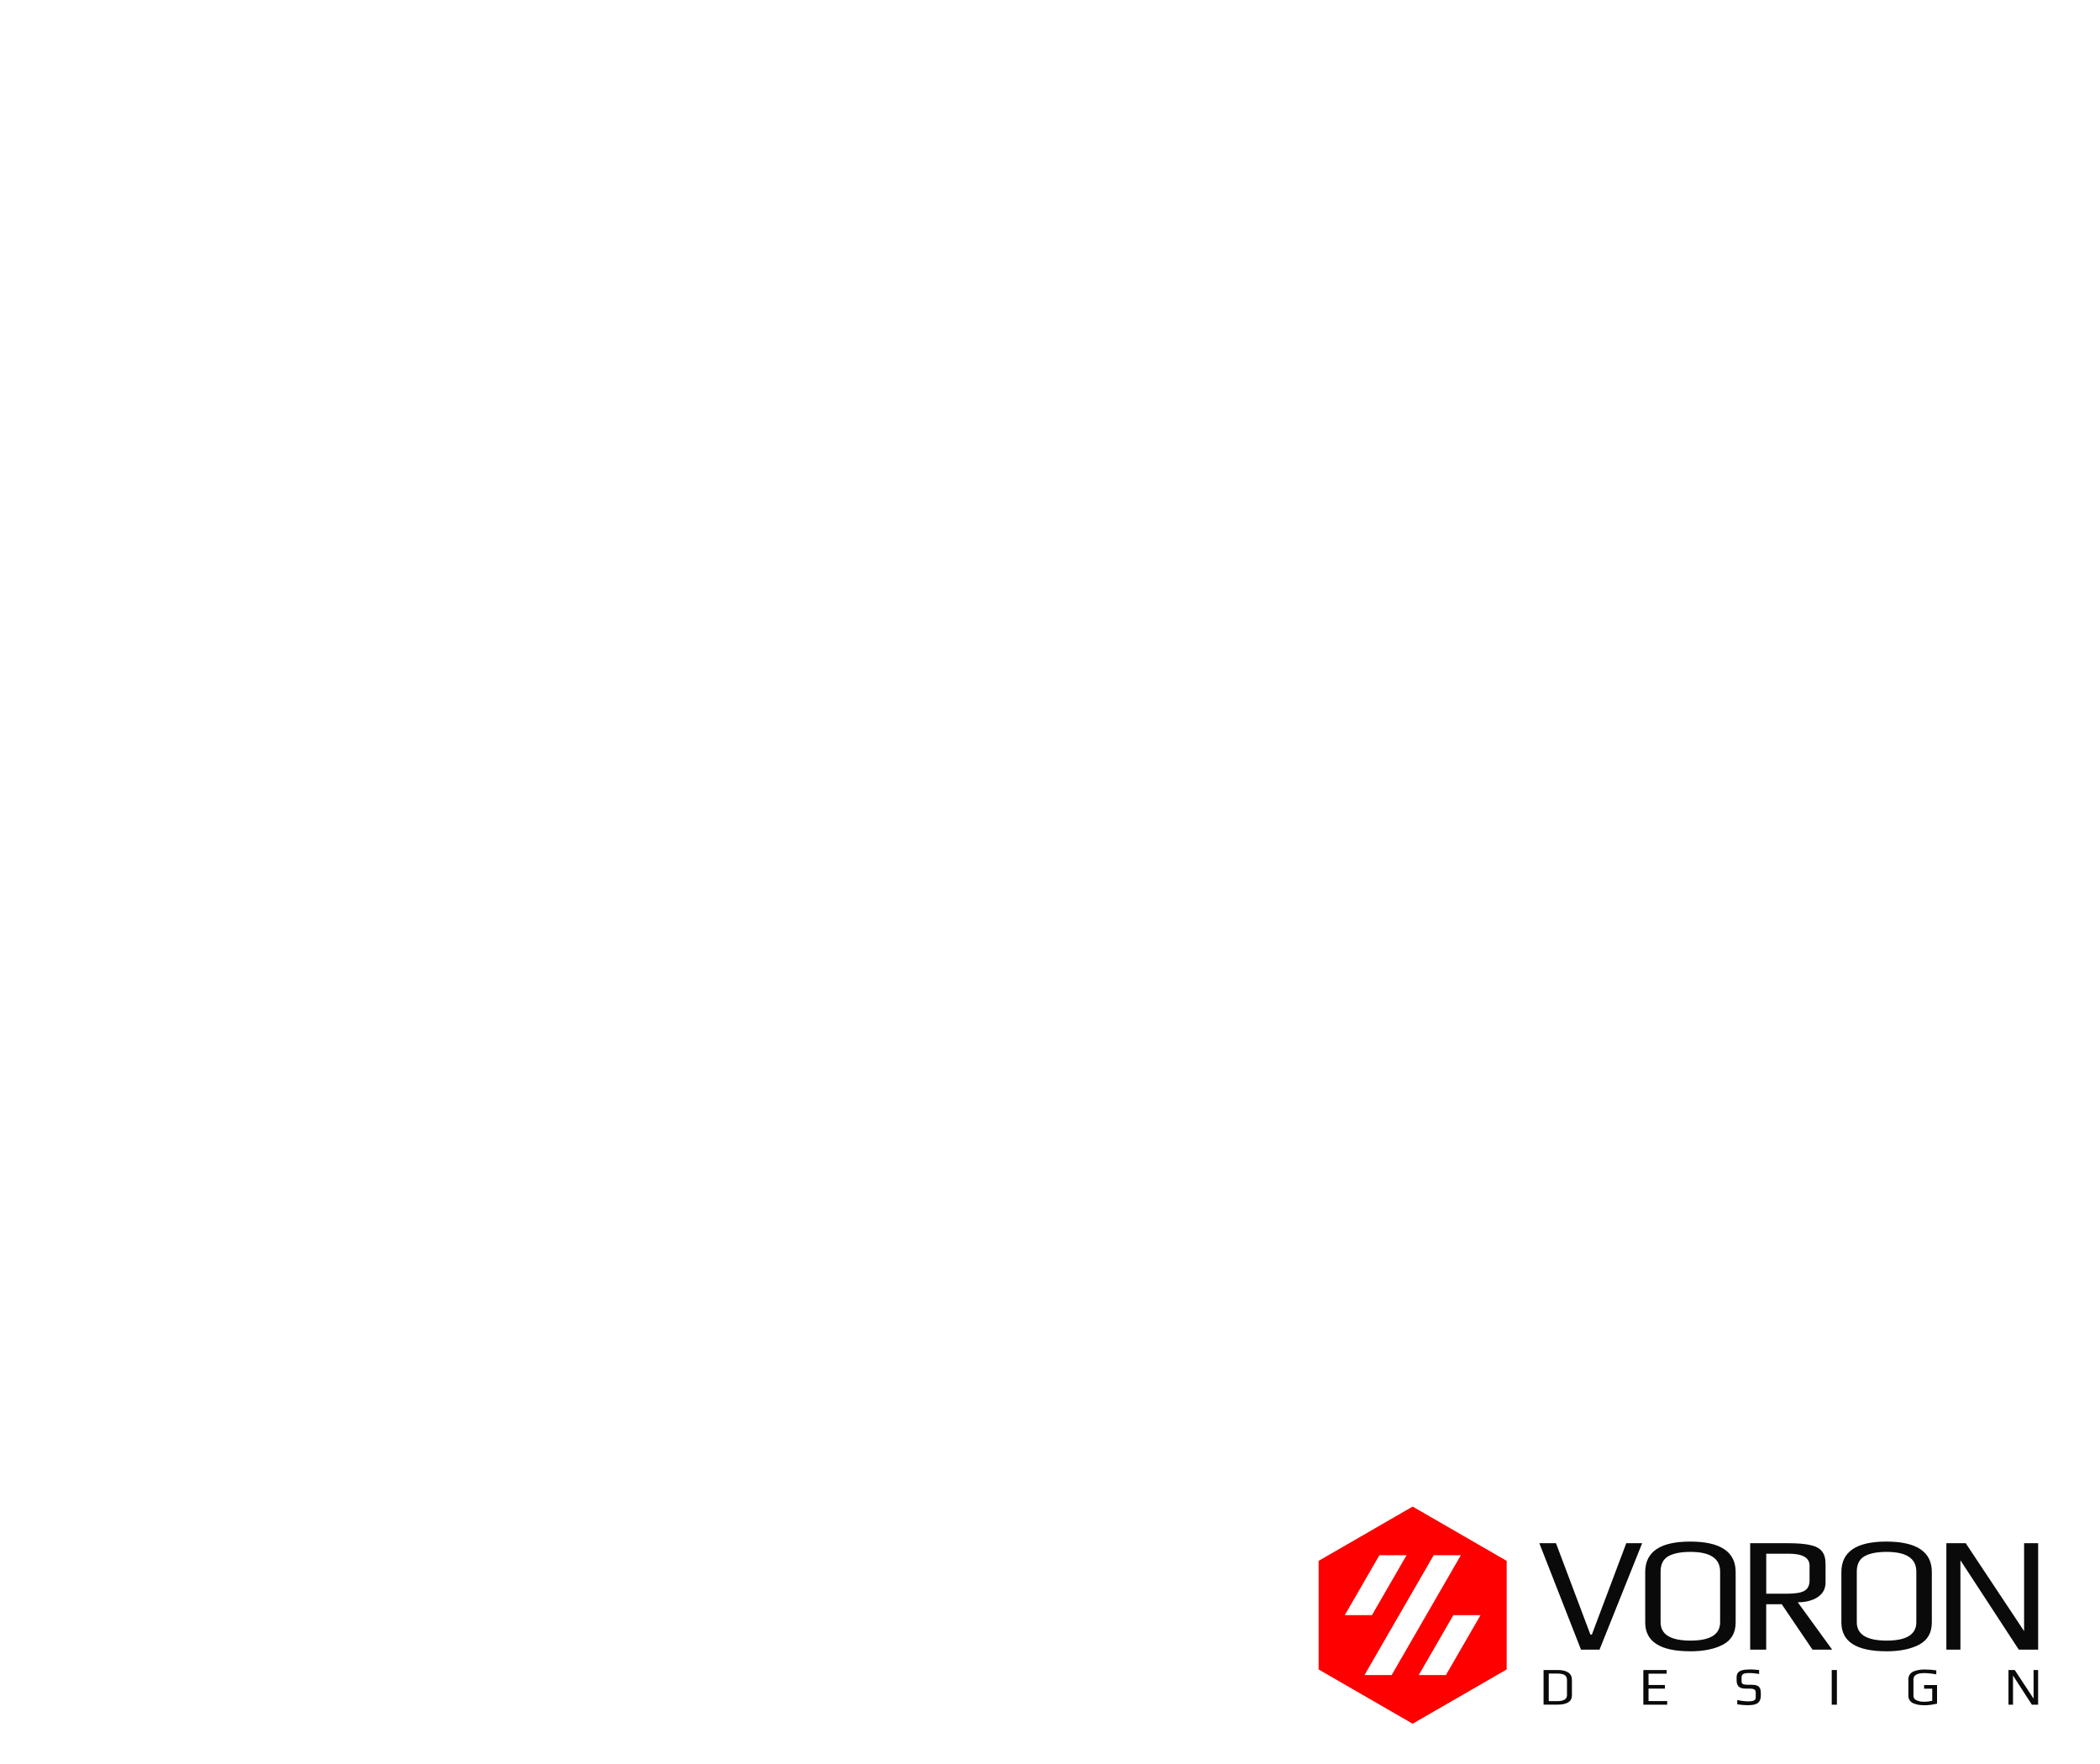
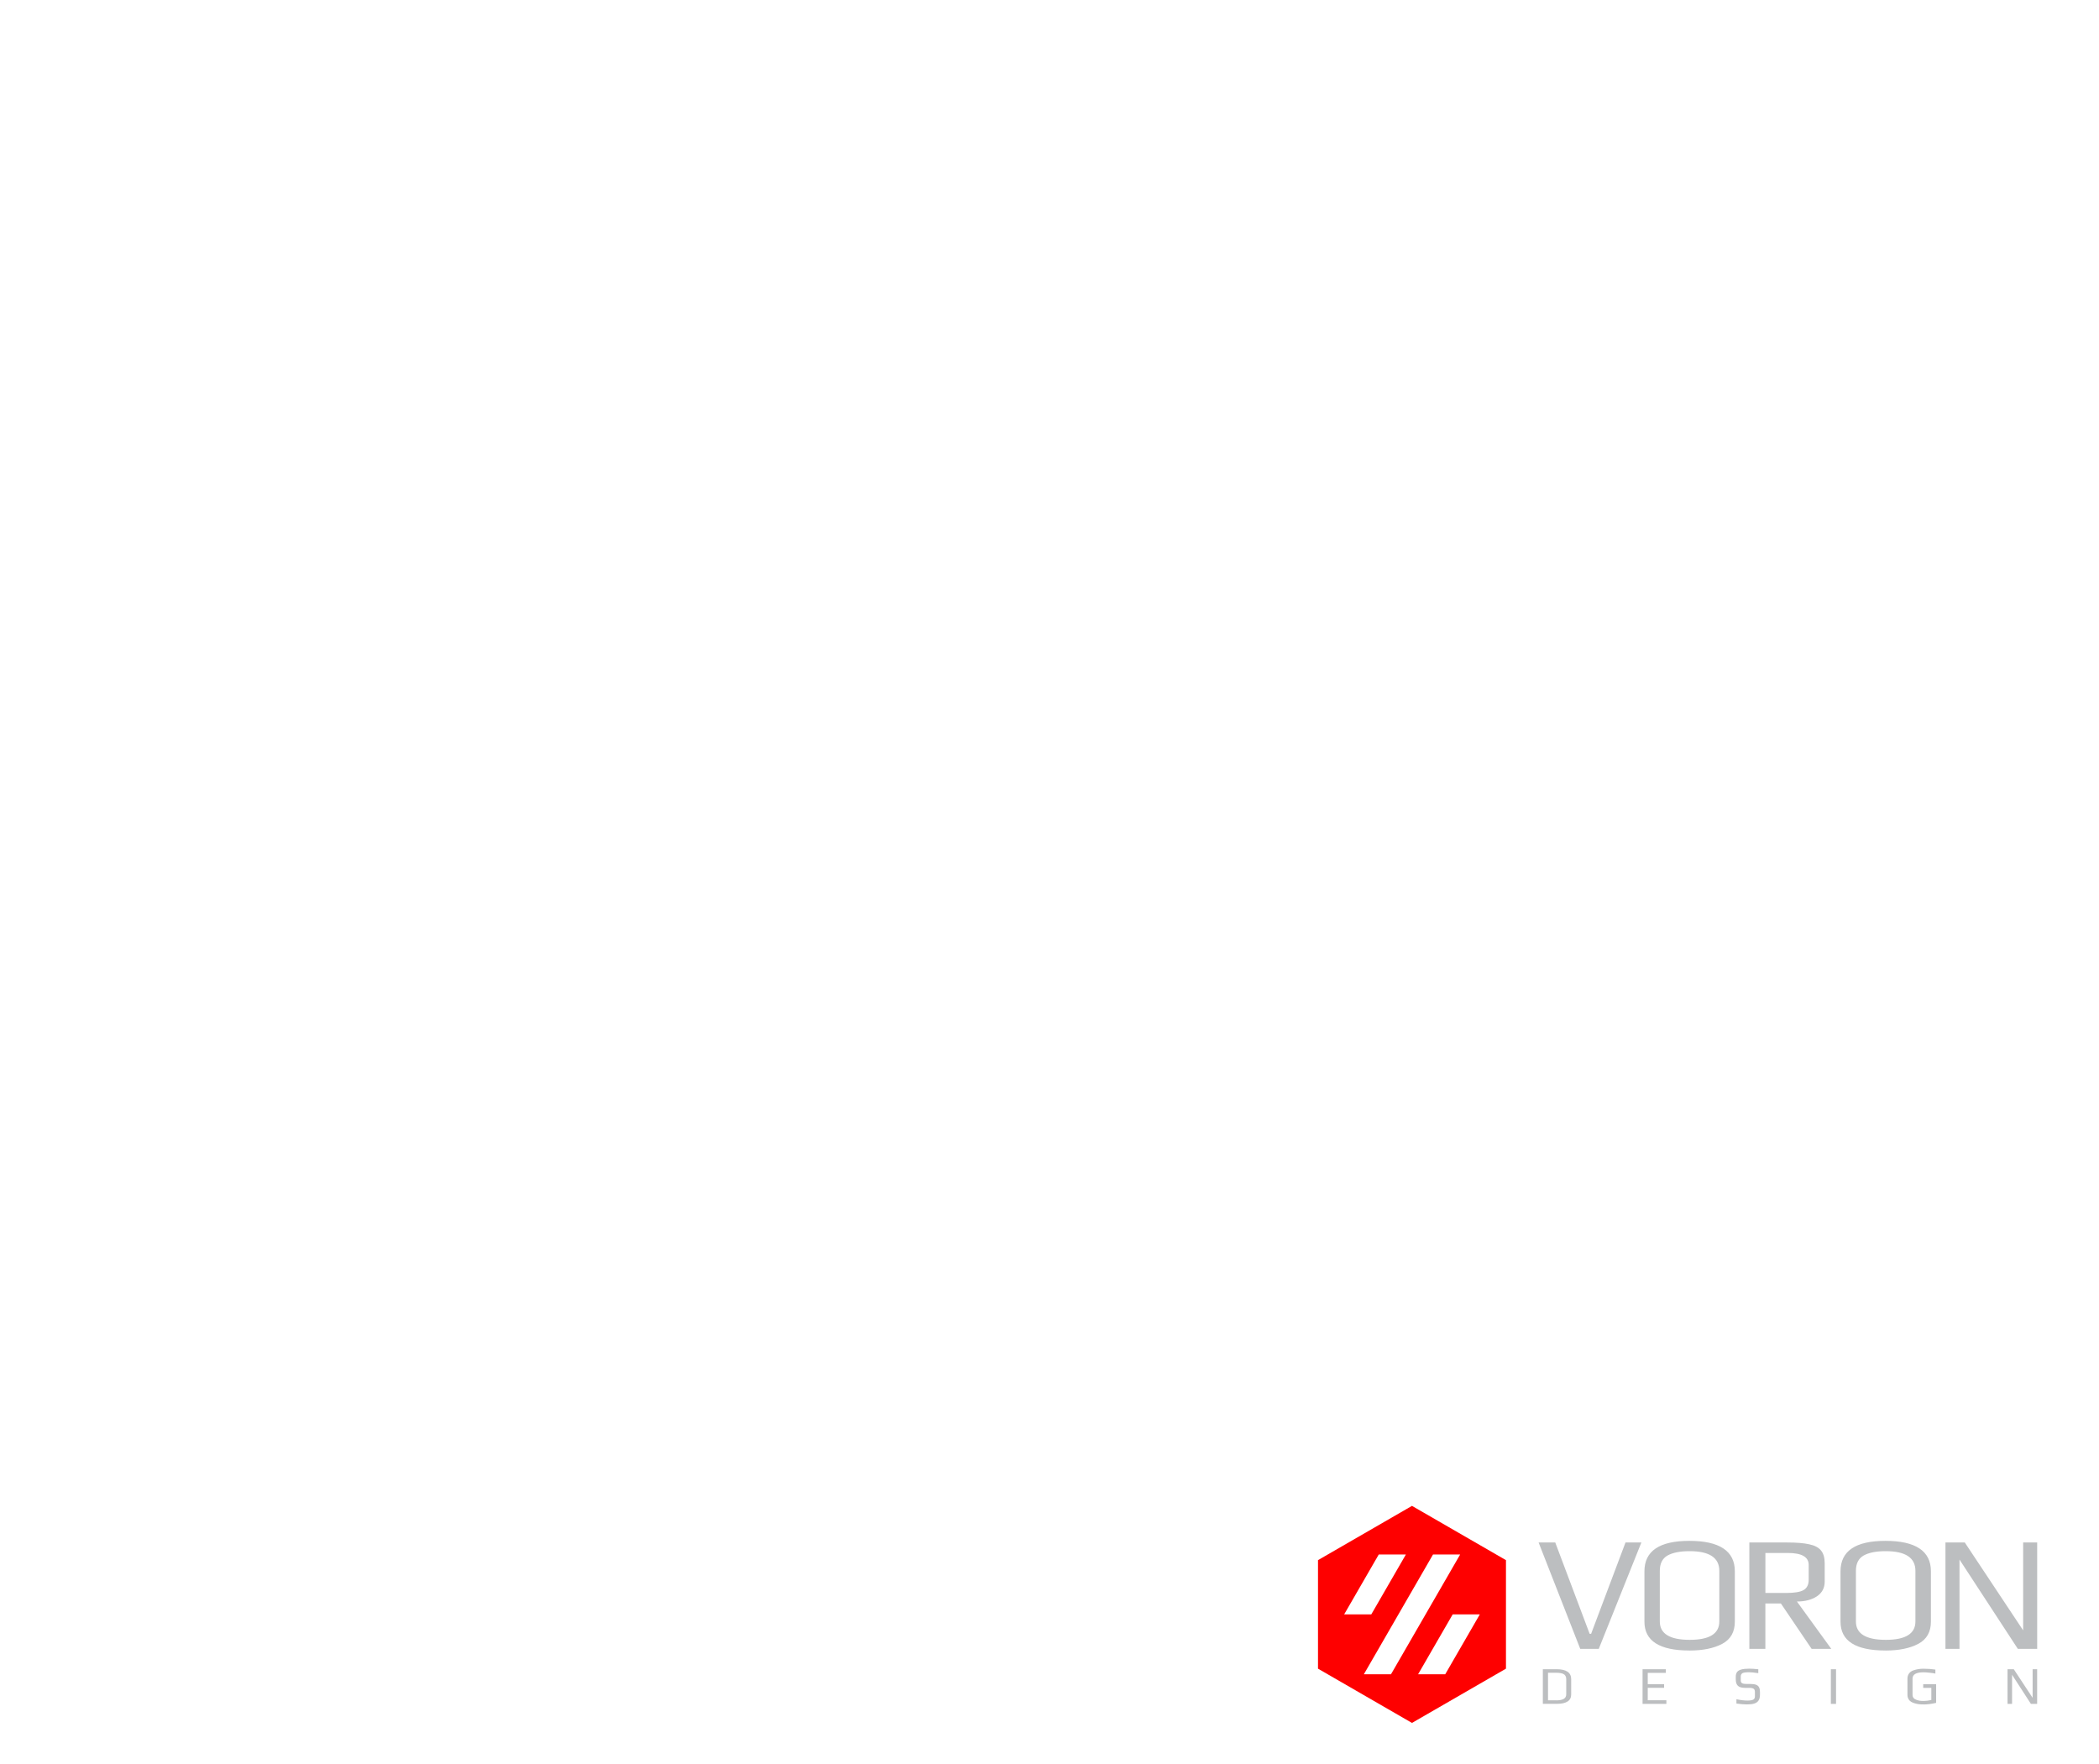
- <svg xmlns="http://www.w3.org/2000/svg" id="a" width="250mm" height="210mm" viewBox="0 0 708.66 595.28">
+ <svg xmlns="http://www.w3.org/2000/svg" id="a" viewBox="0 0 708.66 595.28">
  <path id="b" d="M476.71,508.41l-31.73,18.32v36.64l31.73,18.32,31.73-18.32v-36.64l-31.73-18.32ZM465.49,524.83h9.16l-11.68,20.22h-9.16l11.68-20.22ZM483.81,524.83h9.16l-23.35,40.44h-9.16l23.35-40.44ZM490.45,545.05h9.16l-11.68,20.22h-9.16l11.68-20.22Z" style="fill:#fe0000;" />
-   <path d="M519.44,520.77h5.64l11.61,30.83h.5l11.61-30.83h5.36l-14.39,35.92h-6.25l-14.06-35.92ZM570.37,557.24c-10.12,0-15.18-3.25-15.18-9.74v-16.99c0-6.86,5.06-10.29,15.18-10.29s15.34,3.41,15.34,10.24v17.05c0,3.47-1.41,5.96-4.24,7.47s-6.53,2.27-11.1,2.27h0ZM570.48,553.64c6.66,0,9.99-2.07,9.99-6.2v-17.1c0-4.43-3.35-6.64-10.04-6.64-3.24,0-5.73.5-7.48,1.49-1.71,1-2.57,2.71-2.57,5.15v17.1c0,4.13,3.37,6.2,10.1,6.2h0ZM590.61,520.77h12.72c3.2,0,5.69.2,7.48.61,1.82.37,3.14,1.05,3.96,2.05.86,1,1.28,2.45,1.28,4.37v6.2c0,2.14-.89,3.8-2.68,4.98-1.75,1.14-3.98,1.72-6.7,1.72l11.61,15.99h-6.64l-10.38-15.33h-5.24v15.33h-5.41v-35.92ZM603.11,537.81c2.68,0,4.59-.31,5.75-.94,1.19-.66,1.79-1.84,1.79-3.54v-4.98c0-2.69-2.34-4.04-7.03-4.04h-7.59v13.5h7.09ZM636.57,557.24c-10.12,0-15.18-3.25-15.18-9.74v-16.99c0-6.86,5.06-10.29,15.18-10.29s15.34,3.41,15.34,10.24v17.05c0,3.47-1.41,5.96-4.24,7.47s-6.53,2.27-11.1,2.27h0ZM636.69,553.64c6.66,0,9.99-2.07,9.99-6.2v-17.1c0-4.43-3.35-6.64-10.04-6.64-3.24,0-5.73.5-7.48,1.49-1.71,1-2.57,2.71-2.57,5.15v17.1c0,4.13,3.37,6.2,10.1,6.2h0ZM656.82,520.77h6.53l19.7,29.67v-29.67h4.74v35.92h-6.53l-19.7-30.16v30.16h-4.74v-35.92ZM520.89,563.56h4.65c3.28,0,4.92,1.12,4.92,3.35v5.17c0,2.12-1.63,3.17-4.9,3.17h-4.67v-11.7ZM525.44,574.07c2.24,0,3.35-.67,3.35-2.02v-5.16c0-.43-.09-.8-.27-1.1-.18-.3-.43-.52-.76-.67-.32-.13-.66-.22-1.01-.27-.35-.06-.76-.09-1.23-.09h-2.88v9.3h2.79ZM554.56,563.56h7.86v1.23h-6.11v3.82h5.52v1.23h-5.52v4.2h6.29v1.23h-8.04v-11.7ZM589.82,575.44c-1,0-2.19-.1-3.57-.29v-1.46c1.39.3,2.62.45,3.68.45.89,0,1.54-.1,1.95-.29.41-.2.61-.58.61-1.12v-1.51c0-.5-.14-.86-.43-1.06-.29-.2-.79-.31-1.51-.31h-1.37c-1.14,0-1.95-.23-2.43-.69s-.72-1.17-.72-2.13v-.94c0-.64.14-1.15.41-1.55.29-.4.76-.69,1.42-.88.67-.19,1.59-.29,2.76-.29.78,0,1.78.07,3.01.2v1.32c-1.37-.2-2.42-.31-3.14-.31-1.12,0-1.86.11-2.22.32-.37.23-.56.61-.56,1.14v1.33c0,.41.14.71.43.9.3.18.81.27,1.53.27h1.41c.81,0,1.43.1,1.87.29.46.19.78.49.96.88.19.38.29.91.29,1.57v.85c0,.83-.16,1.48-.47,1.97-.3.48-.77.82-1.41,1.03s-1.47.31-2.51.31h0ZM618.13,563.56h1.75v11.7h-1.75v-11.7ZM649.37,575.44c-.55,0-1.05-.02-1.48-.07-.42-.05-.87-.14-1.33-.27-.53-.14-.97-.32-1.33-.54-.36-.23-.66-.53-.88-.92-.24-.41-.36-.87-.36-1.37v-5.53c0-.67.17-1.25.52-1.73s.83-.83,1.44-1.05c.59-.2,1.15-.35,1.68-.43.54-.1,1.12-.14,1.75-.14,1.49,0,2.84.1,4.04.29v1.35c-.46-.11-1.11-.2-1.97-.29-.84-.1-1.52-.14-2.04-.14-2.46,0-3.7.71-3.7,2.13v5.52c0,.38.11.72.34,1.01.24.29.56.5.97.63.38.14.77.25,1.15.31.38.05.82.07,1.3.07.81,0,1.66-.11,2.58-.32v-4.09h-2.74v-1.23h4.36v6.29c-1.56.36-3,.54-4.31.54h0ZM677.78,563.56h2.11l6.36,9.66v-9.66h1.53v11.7h-2.11l-6.36-9.83v9.83h-1.53v-11.7Z" style="fill:#0a0a0a; fill-rule:evenodd;" />
+   <path d="M519.44,520.77h5.64l11.61,30.83h.5l11.61-30.83h5.36l-14.39,35.92h-6.25l-14.06-35.92ZM570.37,557.24c-10.12,0-15.18-3.25-15.18-9.74v-16.99c0-6.86,5.06-10.29,15.18-10.29s15.34,3.41,15.34,10.24v17.05c0,3.47-1.41,5.96-4.24,7.47-2.83,1.51-6.53,2.27-11.1,2.27h0ZM570.48,553.64c6.66,0,9.99-2.07,9.99-6.2v-17.1c0-4.43-3.35-6.64-10.04-6.64-3.24,0-5.73.5-7.48,1.49-1.71,1-2.57,2.71-2.57,5.15v17.1c0,4.13,3.37,6.2,10.1,6.2h0ZM590.61,520.77h12.72c3.2,0,5.69.2,7.48.61,1.82.37,3.14,1.05,3.96,2.05.86,1,1.28,2.45,1.28,4.37v6.2c0,2.14-.89,3.8-2.68,4.98-1.75,1.14-3.98,1.72-6.7,1.72l11.61,15.99h-6.64l-10.38-15.33h-5.24v15.33h-5.41v-35.92ZM603.11,537.81c2.68,0,4.59-.31,5.75-.94,1.19-.66,1.79-1.84,1.79-3.54v-4.98c0-2.69-2.34-4.04-7.03-4.04h-7.59v13.5h7.09ZM636.57,557.24c-10.12,0-15.18-3.25-15.18-9.74v-16.99c0-6.86,5.06-10.29,15.18-10.29s15.34,3.41,15.34,10.24v17.05c0,3.47-1.41,5.96-4.24,7.47-2.83,1.51-6.53,2.27-11.1,2.27h0ZM636.69,553.64c6.66,0,9.99-2.07,9.99-6.2v-17.1c0-4.43-3.35-6.64-10.04-6.64-3.24,0-5.73.5-7.48,1.49-1.71,1-2.57,2.71-2.57,5.15v17.1c0,4.13,3.37,6.2,10.1,6.2h0ZM656.82,520.77h6.53l19.7,29.67v-29.67h4.74v35.92h-6.53l-19.7-30.16v30.16h-4.74v-35.92ZM520.89,563.56h4.65c3.28,0,4.92,1.12,4.92,3.35v5.17c0,2.12-1.63,3.17-4.9,3.17h-4.67v-11.7ZM525.44,574.07c2.24,0,3.35-.67,3.35-2.02v-5.16c0-.43-.09-.8-.27-1.1-.18-.3-.43-.52-.76-.67-.32-.13-.66-.22-1.01-.27-.35-.06-.76-.09-1.23-.09h-2.88v9.3h2.79ZM554.56,563.56h7.86v1.23h-6.11v3.82h5.52v1.23h-5.52v4.2h6.29v1.23h-8.04v-11.7ZM589.82,575.44c-1,0-2.19-.1-3.57-.29v-1.46c1.39.3,2.62.45,3.68.45.89,0,1.54-.1,1.95-.29.41-.2.61-.58.61-1.12v-1.51c0-.5-.14-.86-.43-1.06-.29-.2-.79-.31-1.51-.31h-1.37c-1.14,0-1.95-.23-2.43-.69s-.72-1.17-.72-2.13v-.94c0-.64.14-1.15.41-1.55.29-.4.76-.69,1.42-.88.67-.19,1.59-.29,2.76-.29.78,0,1.78.07,3.01.2v1.32c-1.37-.2-2.42-.31-3.14-.31-1.12,0-1.86.11-2.22.32-.37.23-.56.61-.56,1.14v1.33c0,.41.14.71.43.9.3.18.81.27,1.53.27h1.41c.81,0,1.43.1,1.87.29.46.19.78.49.96.88.19.38.29.91.29,1.57v.85c0,.83-.16,1.48-.47,1.97-.3.48-.77.82-1.41,1.03s-1.47.31-2.51.31h0ZM618.13,563.56h1.75v11.7h-1.75v-11.7ZM649.37,575.44c-.55,0-1.05-.02-1.48-.07-.42-.05-.87-.14-1.33-.27-.53-.14-.97-.32-1.33-.54-.36-.23-.66-.53-.88-.92-.24-.41-.36-.87-.36-1.37v-5.53c0-.67.17-1.25.52-1.73s.83-.83,1.44-1.05c.59-.2,1.15-.35,1.68-.43.54-.1,1.12-.14,1.75-.14,1.49,0,2.84.1,4.04.29v1.35c-.46-.11-1.11-.2-1.97-.29-.84-.1-1.52-.14-2.04-.14-2.46,0-3.7.71-3.7,2.13v5.52c0,.38.11.72.34,1.01.24.29.56.5.97.63.38.14.77.25,1.15.31.38.05.82.07,1.3.07.81,0,1.66-.11,2.58-.32v-4.09h-2.74v-1.23h4.36v6.29c-1.56.36-3,.54-4.31.54h0ZM677.78,563.56h2.11l6.36,9.66v-9.66h1.53v11.7h-2.11l-6.36-9.83v9.83h-1.53v-11.7Z" style="fill:#bcbec0; fill-rule:evenodd;" />
</svg>
